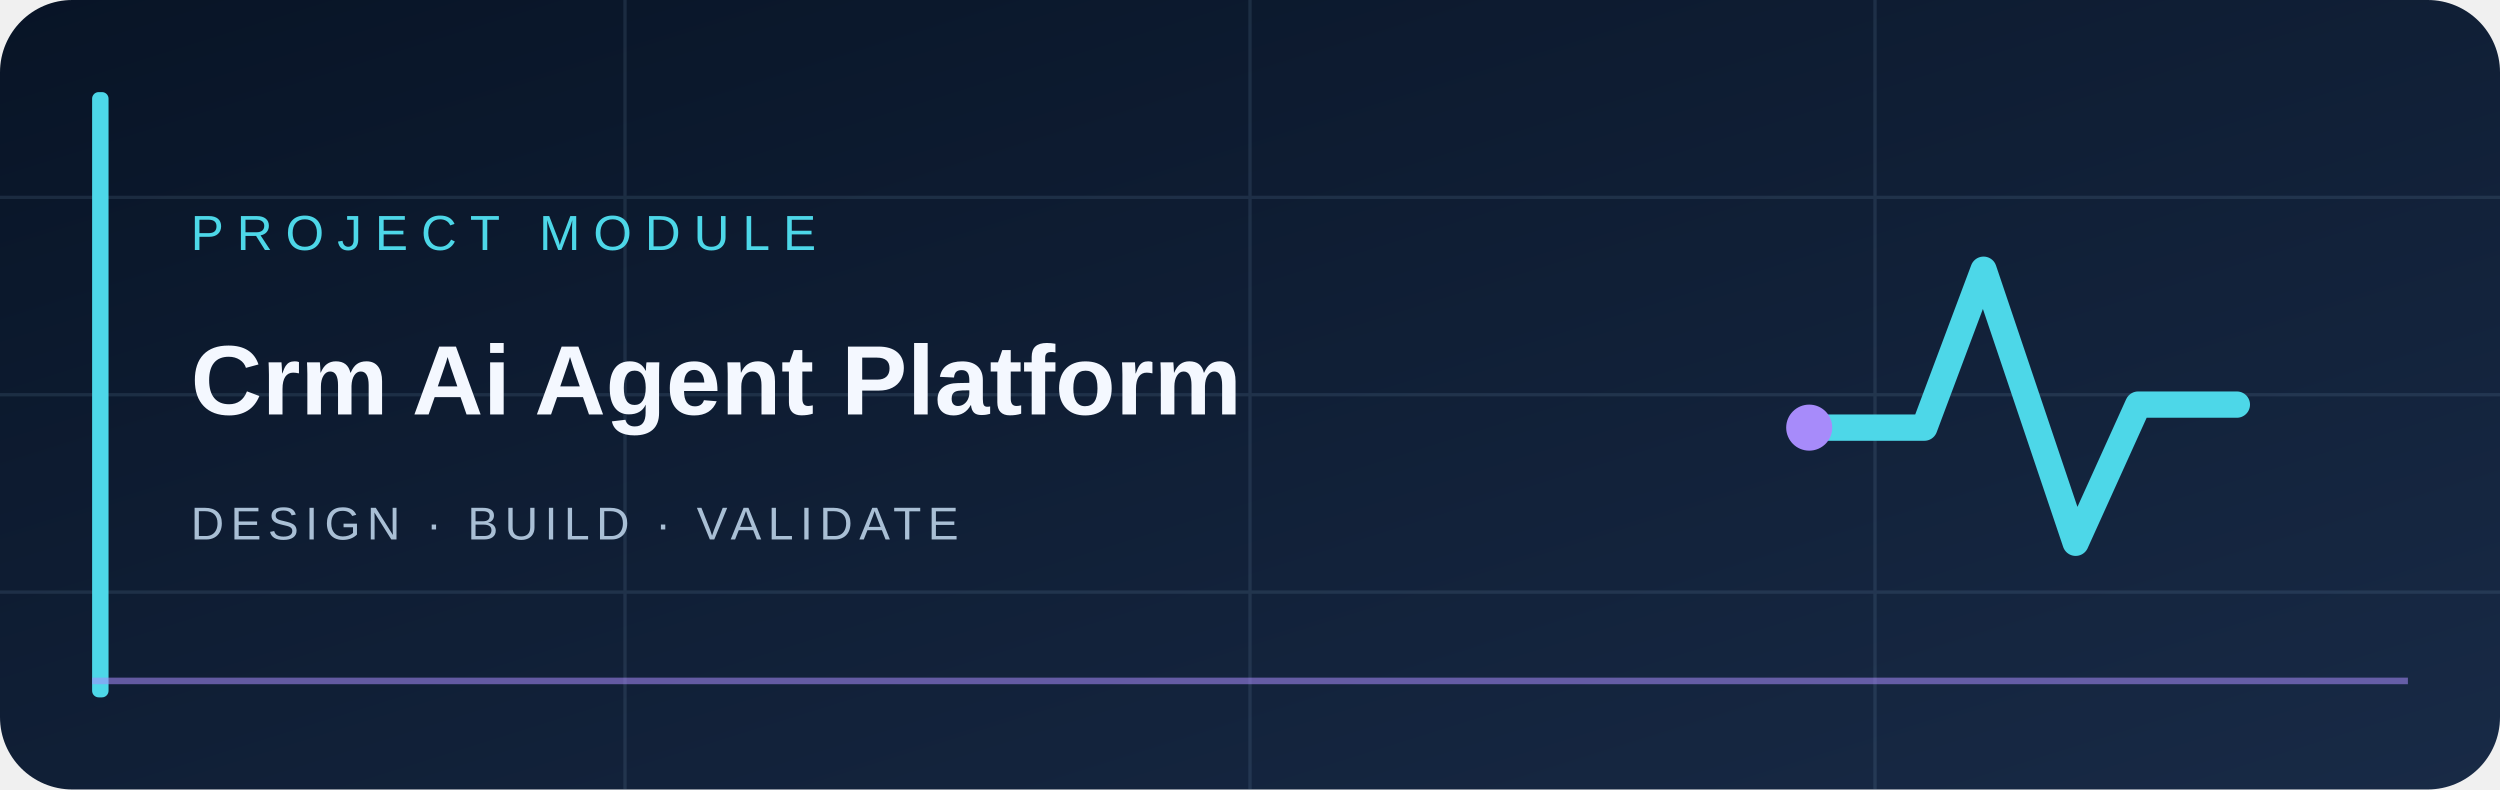
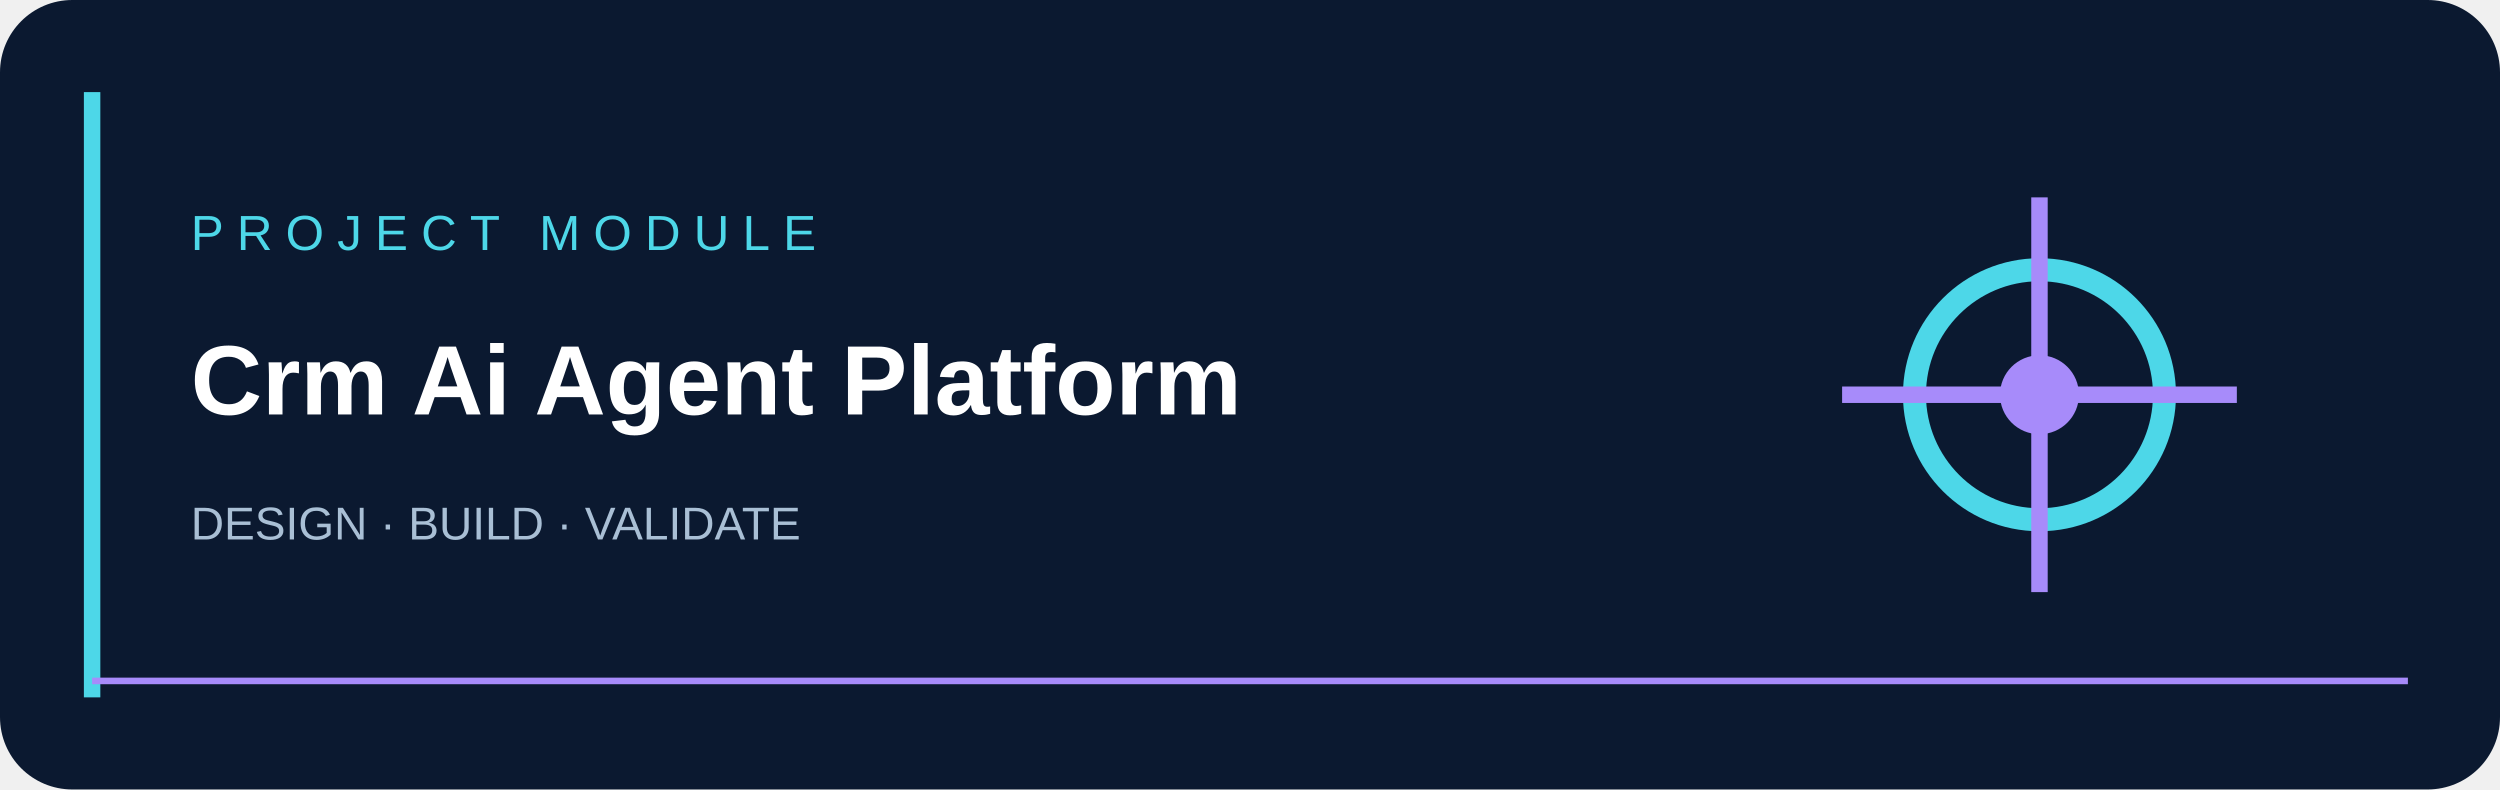
- <svg xmlns="http://www.w3.org/2000/svg" viewBox="0 0 760 240" role="img" aria-labelledby="t">
-   <defs>
-     <linearGradient id="bg" x2="1" y2="1">
-       <stop stop-color="#081426" />
-       <stop offset="1" stop-color="#182a46" />
-     </linearGradient>
-   </defs>
-   <rect width="760" height="240" rx="22" fill="url(#bg)" />
-   <g opacity=".13" stroke="#8cb4d3">
-     <path d="M0 60H760M0 120H760M0 180H760M190 0V240M380 0V240M570 0V240" />
+ <svg xmlns="http://www.w3.org/2000/svg" viewBox="0 0 760 240">
+   <rect width="760" height="240" rx="22" fill="#0b1930" />
+   <path d="M28 28v184" stroke="#4dd7e8" stroke-width="5" />
+   <text x="58" y="76" fill="#4dd7e8" font-family="Arial" font-size="15" letter-spacing="4">PROJECT MODULE</text>
+   <text x="58" y="126" fill="#fff" font-family="Arial" font-size="30" font-weight="700">Crm Ai Agent Platform</text>
+   <text x="58" y="164" fill="#a9bfd5" font-family="Arial" font-size="14">DESIGN · BUILD · VALIDATE</text>
+   <g stroke="#4dd7e8" stroke-width="7" fill="none">
+     <circle cx="620" cy="120" r="38" />
+     <path d="M560 120h120M620 60v120" stroke="#a78bfa" stroke-width="5" />
  </g>
-   <rect x="28" y="28" width="5" height="184" rx="2" fill="#4dd7e8" />
-   <text x="58" y="76" fill="#4dd7e8" font-family="Arial,sans-serif" font-size="15" letter-spacing="4">PROJECT MODULE</text>
-   <text x="58" y="126" fill="#f4f8ff" font-family="Arial,sans-serif" font-size="30" font-weight="700">Crm Ai Agent Platform</text>
-   <text x="58" y="164" fill="#a9bfd5" font-family="Arial,sans-serif" font-size="14" letter-spacing="2">DESIGN · BUILD · VALIDATE</text>
-   <g>
-     <path d="M550 130h35l18-48 28 83 19-42h30" fill="none" stroke="#4dd7e8" stroke-width="8" stroke-linecap="round" stroke-linejoin="round" />
-     <circle cx="550" cy="130" r="7" fill="#a78bfa" />
-   </g>
-   <path d="M28 207H732" stroke="#a78bfa" stroke-width="2" opacity=".55" />
+   <circle cx="620" cy="120" r="12" fill="#a78bfa" />
+   <path d="M28 207H732" stroke="#a78bfa" stroke-width="2" />
</svg>
